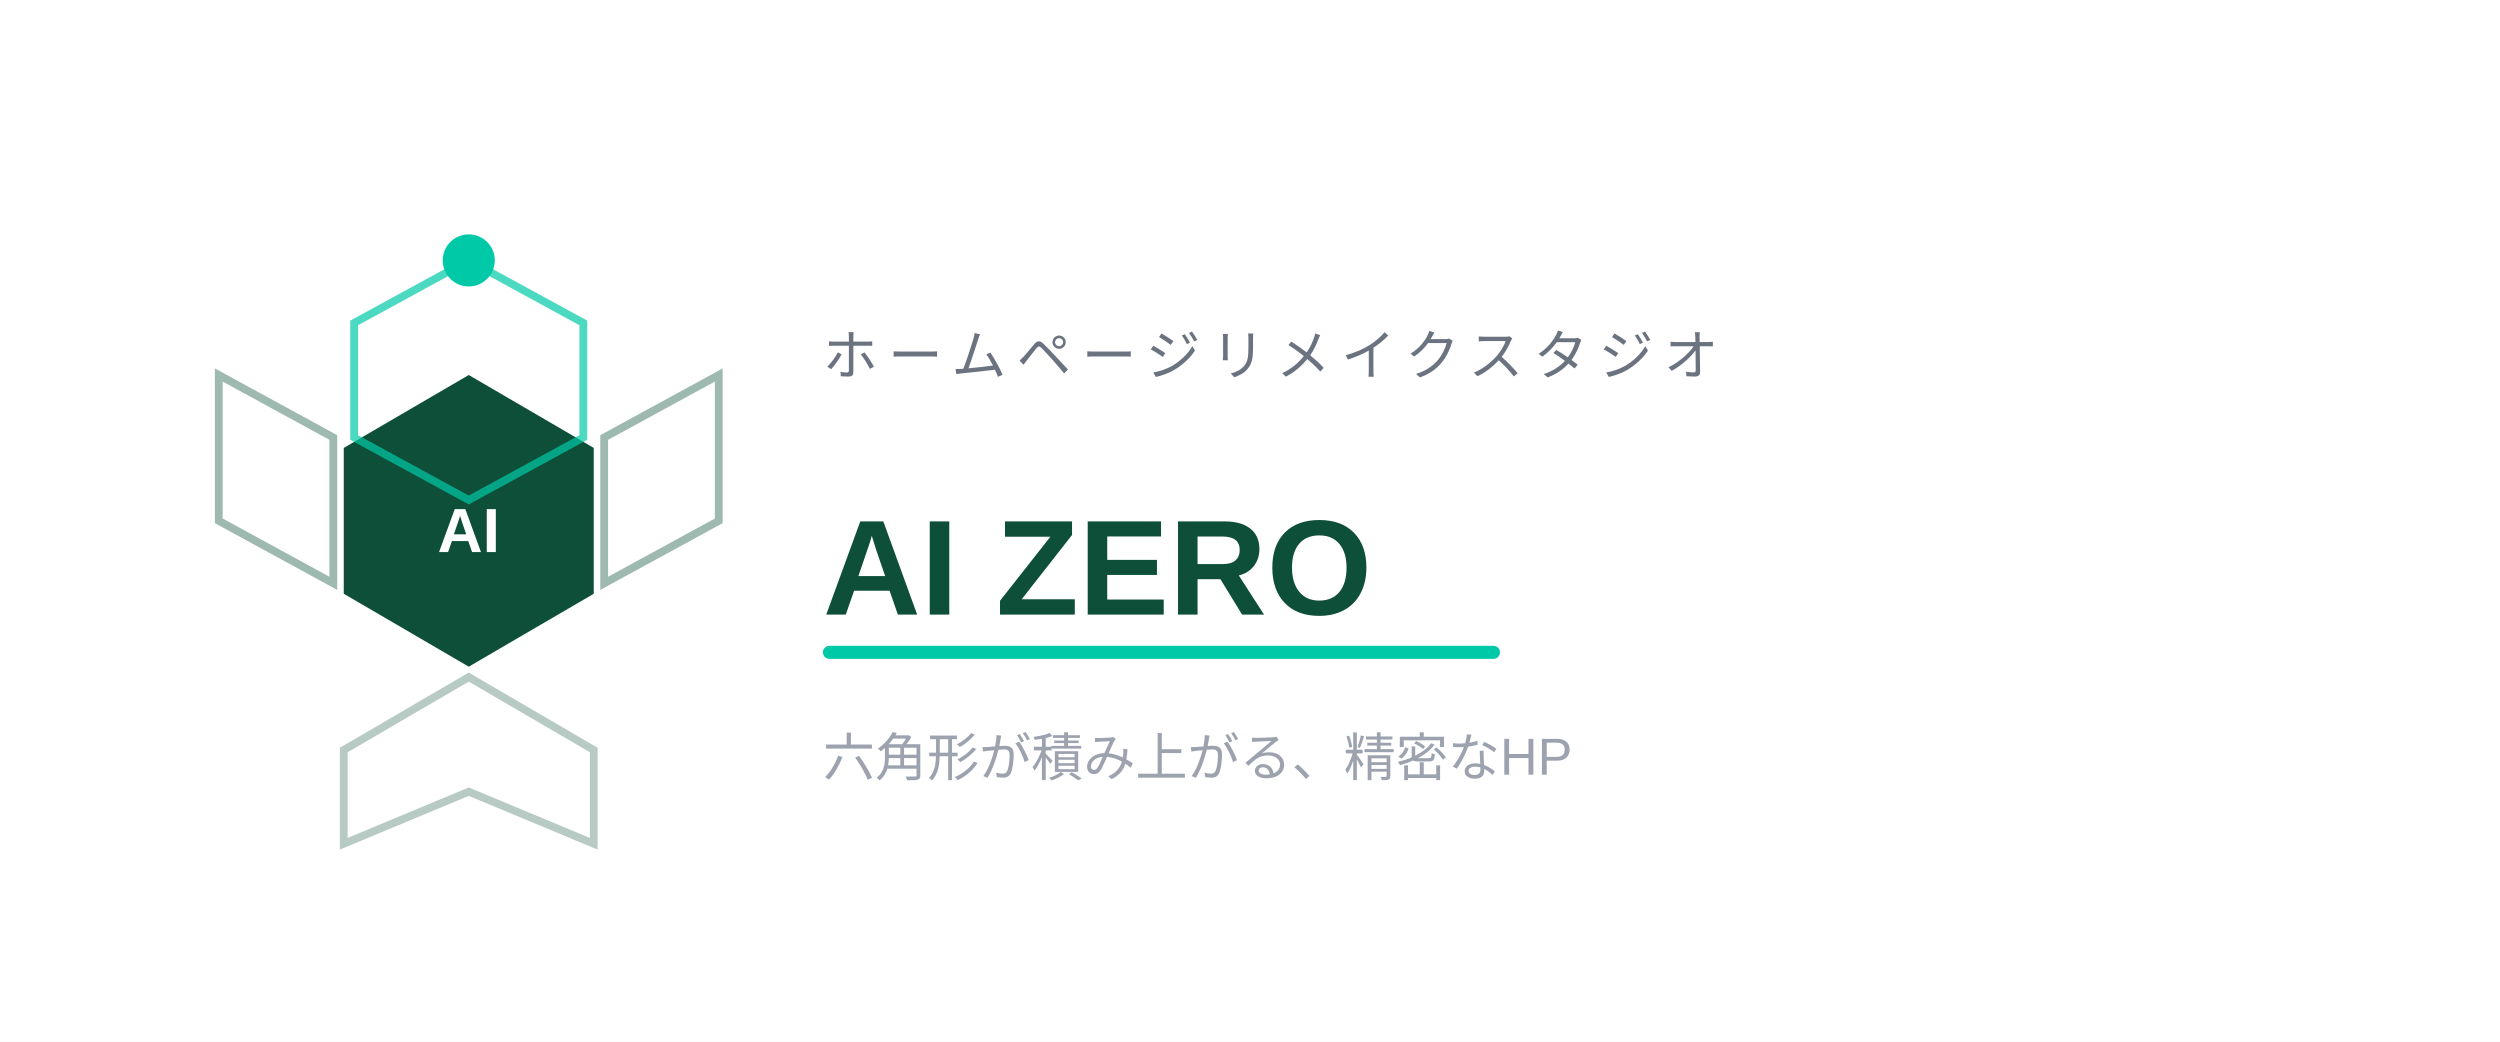
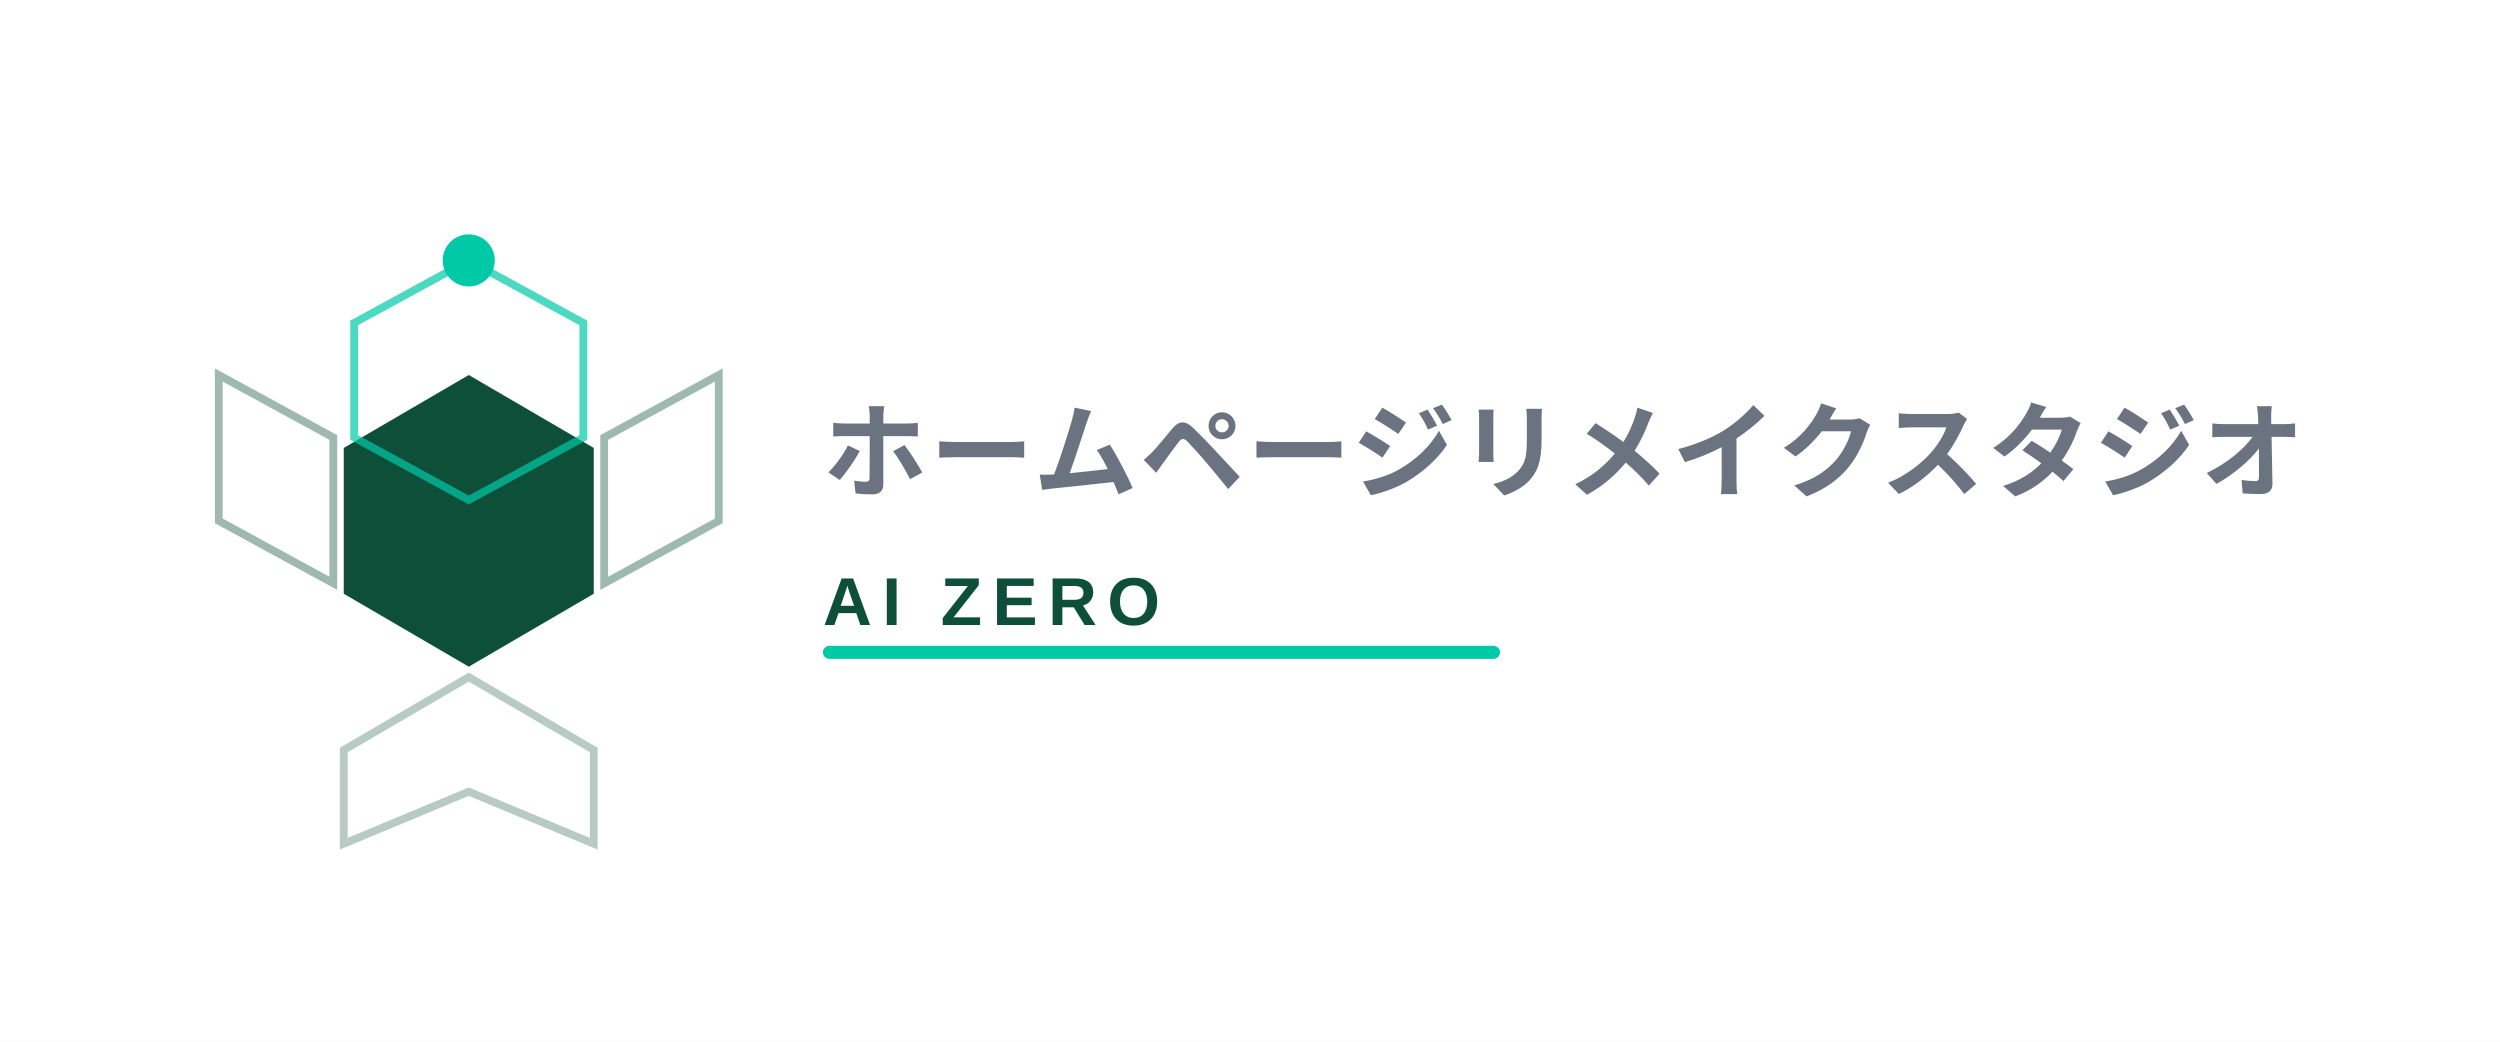
<svg xmlns="http://www.w3.org/2000/svg" viewBox="0 0 480 200" width="480" height="200">
  <rect width="480" height="200" fill="white" />
  <g transform="translate(90,100)">
    <polygon points="0,-28 24,-14 24,14 0,28 -24,14 -24,-14" fill="#0D4F38" />
    <polygon points="0,-50 22,-38 22,-16 0,-4 -22,-16 -22,-38" fill="none" stroke="#00C9A7" stroke-width="1.5" opacity="0.7" />
    <polygon points="26,-16 48,-28 48,0 26,12" fill="none" stroke="#0D4F38" stroke-width="1.5" opacity="0.4" />
    <polygon points="-26,-16 -48,-28 -48,0 -26,12" fill="none" stroke="#0D4F38" stroke-width="1.5" opacity="0.4" />
    <polygon points="0,30 24,44 24,62 0,52 -24,62 -24,44" fill="none" stroke="#0D4F38" stroke-width="1.5" opacity="0.3" />
-     <text x="0" y="6" font-family="'Helvetica Neue',Arial,sans-serif" font-size="12" font-weight="900" fill="white" text-anchor="middle">AI</text>
    <circle cx="0" cy="-50" r="5" fill="#00C9A7" />
  </g>
-   <text x="158" y="72" font-family="'Helvetica Neue',Arial,'Noto Sans JP',sans-serif" font-size="10.5" fill="#6B7280" letter-spacing="2">ホームページリメイクスタジオ</text>
-   <text x="158" y="118" font-family="'Helvetica Neue',Arial,sans-serif" font-size="26" font-weight="700" fill="#0D4F38">AI ZERO</text>
  <rect x="158" y="124" width="130" height="2.5" fill="#00C9A7" rx="1.25" />
-   <text x="158" y="149" font-family="'Helvetica Neue',Arial,'Noto Sans JP',sans-serif" font-size="10" fill="#9CA3AF">六角形が積み上がる、精密なHP</text>
+   <text x="158.0" y="94" font-family="'Helvetica Neue', Arial, 'Noto Sans JP', sans-serif" font-size="20" font-weight="800" fill="#6B7280" letter-spacing="0.5">ホームページリメイクスタジオ</text>
+   <text x="158.0" y="120" font-family="'Helvetica Neue', Arial, sans-serif" font-size="13" font-weight="600" fill="#0D4F38" letter-spacing="2">AI ZERO</text>
</svg>
